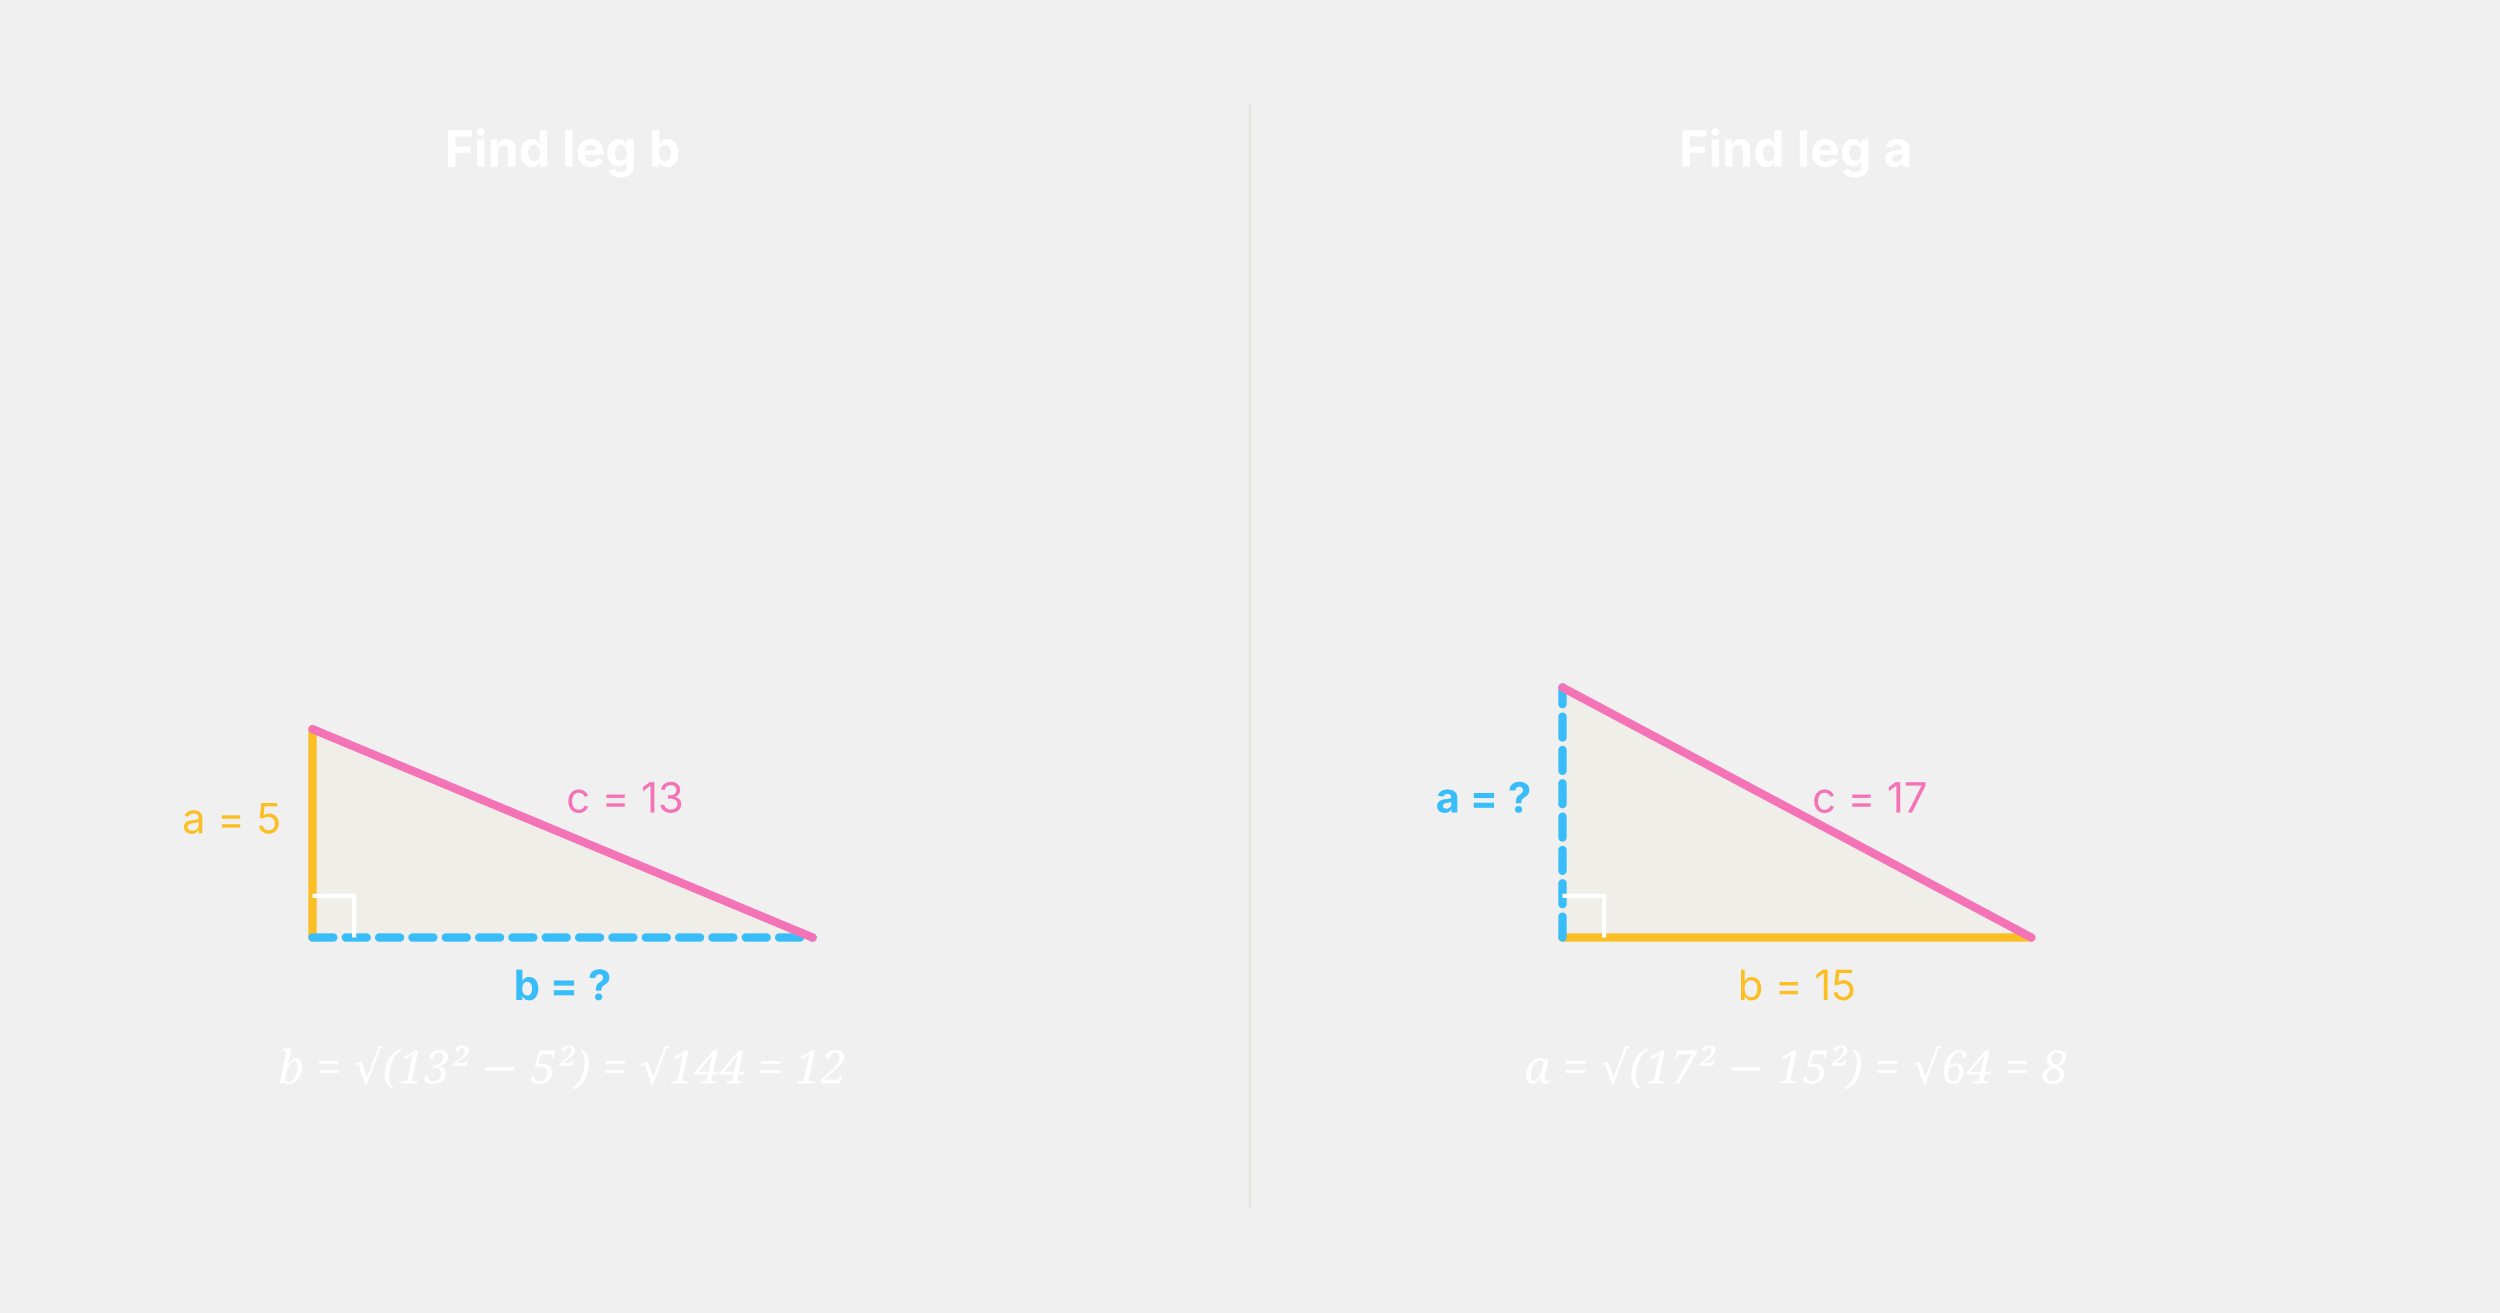
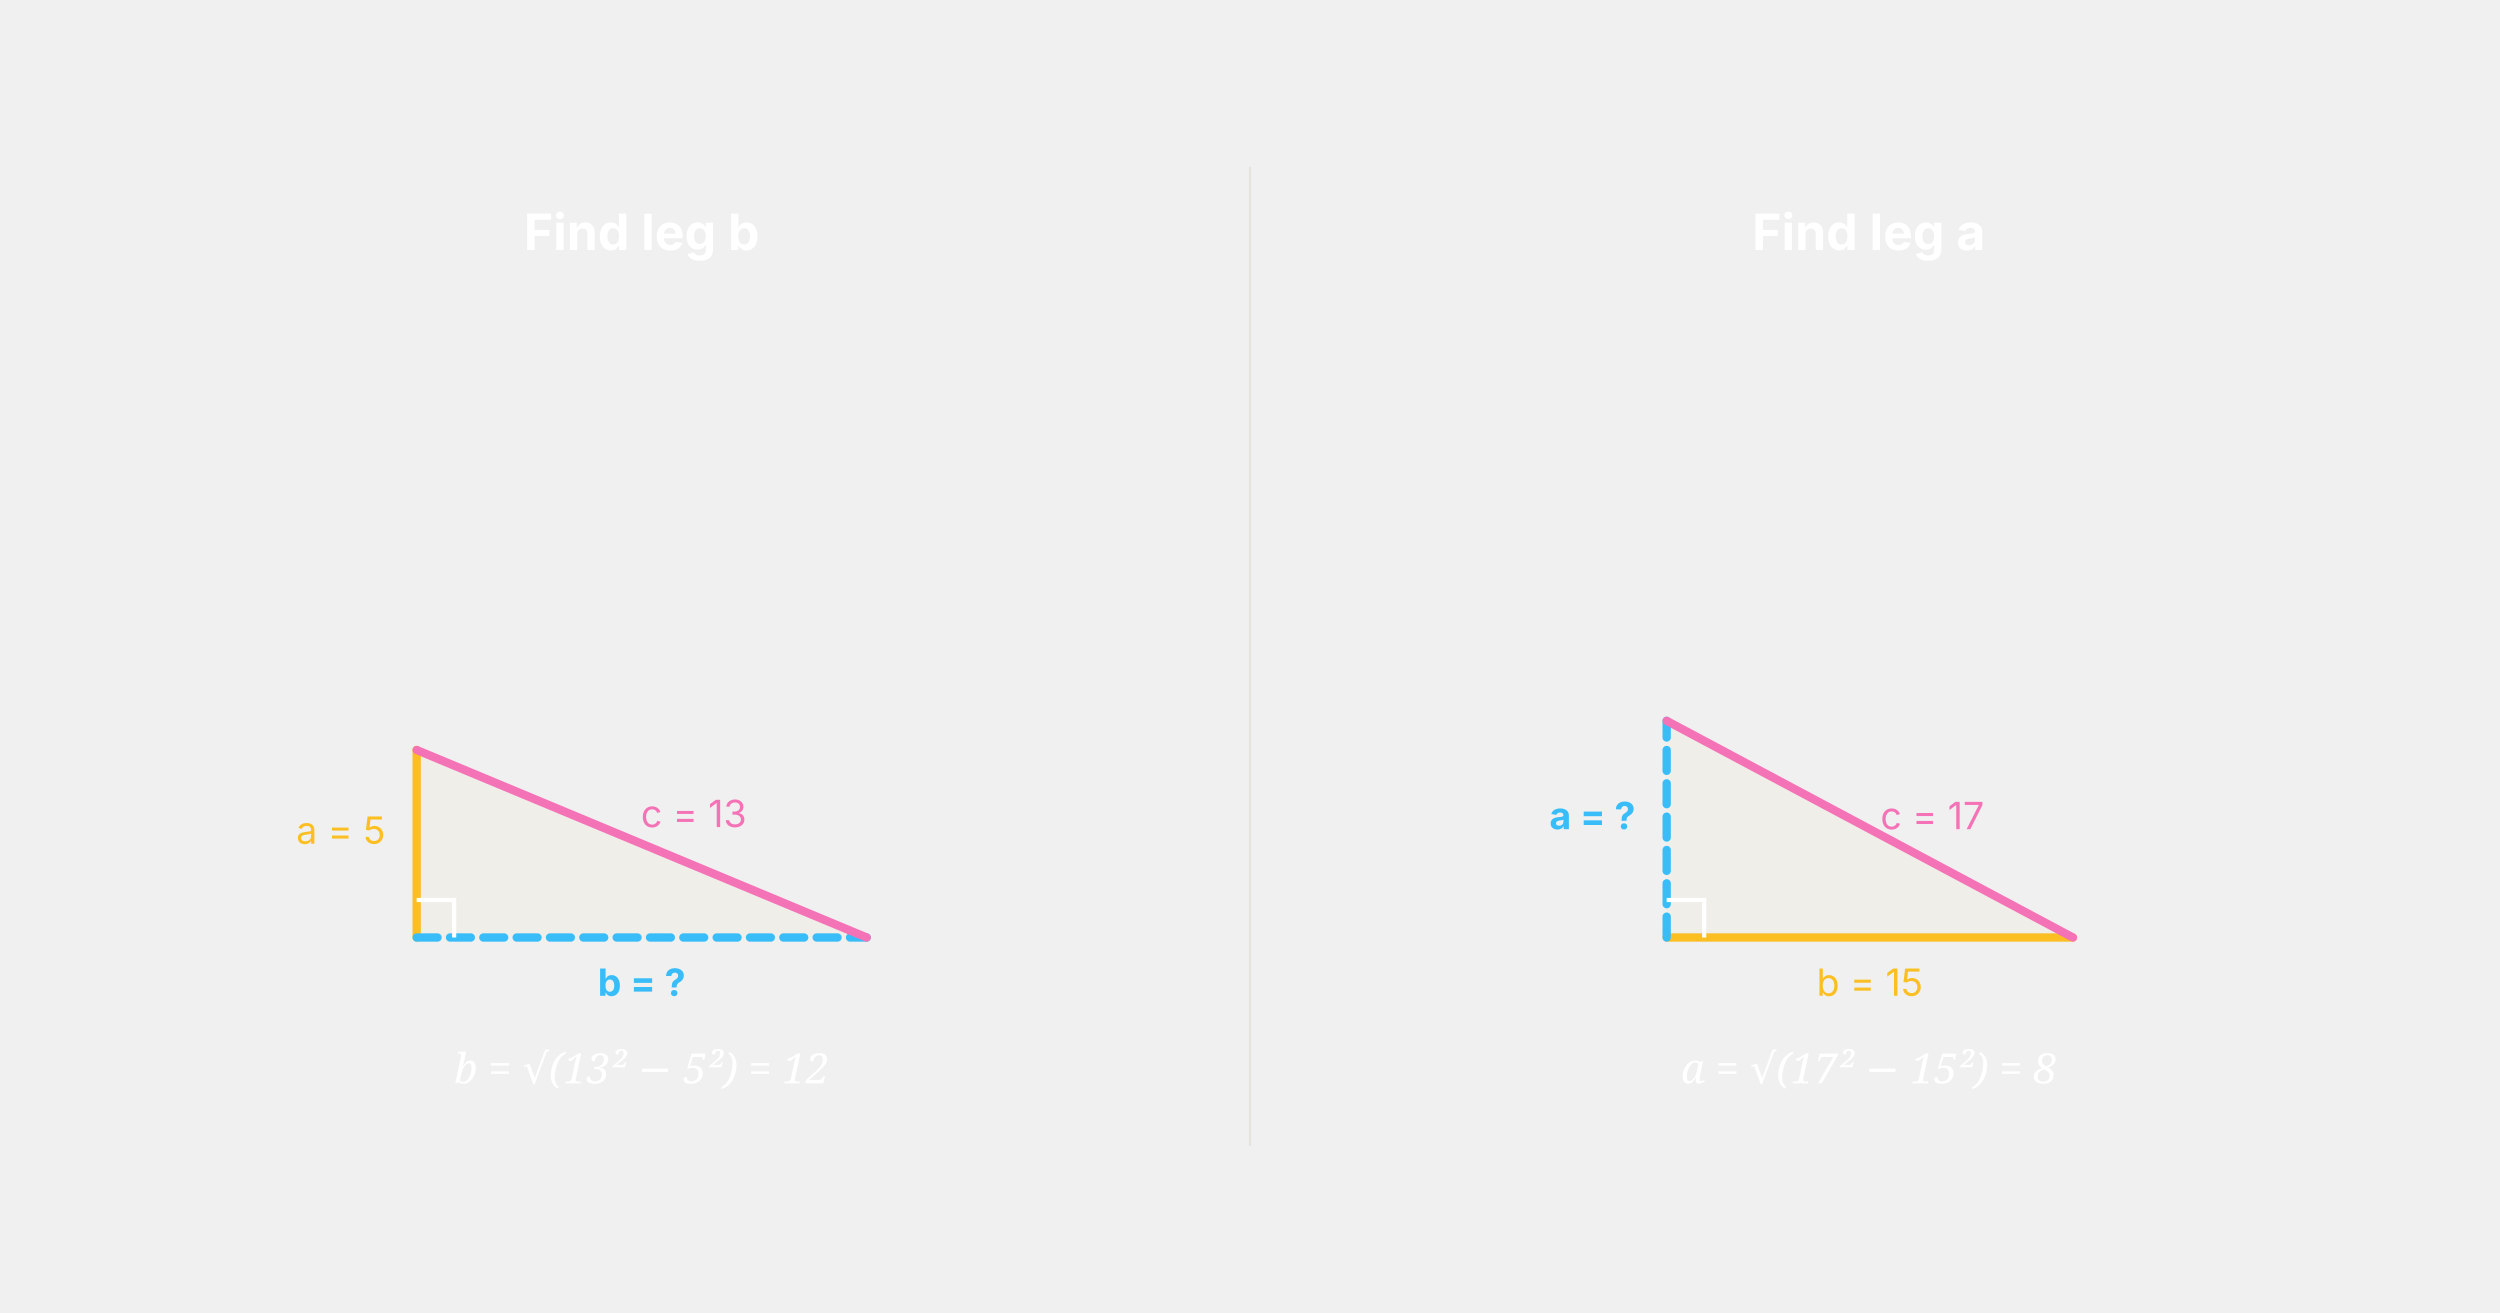
<svg xmlns="http://www.w3.org/2000/svg" width="1200" height="630" viewBox="0 0 1200 630">
-   <text x="270" y="80" font-family="system-ui, -apple-system, 'Segoe UI', sans-serif" font-size="24" fill="#ffffff" text-anchor="middle" font-weight="bold">Find leg b</text>
-   <polygon points="150,450 150,350 390,450" fill="rgba(241,201,125,0.07)" />
-   <line x1="150" y1="450" x2="150" y2="350" stroke="#fbbf24" stroke-width="4" stroke-linecap="round" />
-   <line x1="150" y1="450" x2="390" y2="450" stroke="#38bdf8" stroke-width="4" stroke-linecap="round" stroke-dasharray="10 6" />
-   <line x1="150" y1="350" x2="390" y2="450" stroke="#f472b6" stroke-width="4" stroke-linecap="round" />
-   <polyline points="150,430 170,430 170,450" stroke="#ffffff" stroke-width="2" fill="none" />
-   <text x="135" y="400.0" font-family="system-ui, -apple-system, 'Segoe UI', sans-serif" font-size="20" fill="#fbbf24" text-anchor="end">a = 5</text>
-   <text x="270.0" y="480" font-family="system-ui, -apple-system, 'Segoe UI', sans-serif" font-size="20" fill="#38bdf8" text-anchor="middle" font-weight="bold">b = ?</text>
-   <text x="300.0" y="390.0" font-family="system-ui, -apple-system, 'Segoe UI', sans-serif" font-size="20" fill="#f472b6" text-anchor="middle">c = 13</text>
-   <text x="270" y="520" font-family="Noto Serif, Georgia, serif" font-size="22" fill="#ffffff" text-anchor="middle" font-style="italic">b = √(13² − 5²) = √144 = 12</text>
-   <line x1="600" y1="50" x2="600" y2="580" stroke="#d0c5af" stroke-width="1" opacity="0.3" />
-   <text x="862" y="80" font-family="system-ui, -apple-system, 'Segoe UI', sans-serif" font-size="24" fill="#ffffff" text-anchor="middle" font-weight="bold">Find leg a</text>
-   <polygon points="750,450 975,450 750,330" fill="rgba(241,201,125,0.07)" />
-   <line x1="750" y1="450" x2="975" y2="450" stroke="#fbbf24" stroke-width="4" stroke-linecap="round" />
-   <line x1="750" y1="450" x2="750" y2="330" stroke="#38bdf8" stroke-width="4" stroke-linecap="round" stroke-dasharray="10 6" />
-   <line x1="975" y1="450" x2="750" y2="330" stroke="#f472b6" stroke-width="4" stroke-linecap="round" />
-   <polyline points="750,430 770,430 770,450" stroke="#ffffff" stroke-width="2" fill="none" />
-   <text x="862.5" y="480" font-family="system-ui, -apple-system, 'Segoe UI', sans-serif" font-size="20" fill="#fbbf24" text-anchor="middle">b = 15</text>
-   <text x="735" y="390.0" font-family="system-ui, -apple-system, 'Segoe UI', sans-serif" font-size="20" fill="#38bdf8" text-anchor="end" font-weight="bold">a = ?</text>
-   <text x="897.5" y="390.0" font-family="system-ui, -apple-system, 'Segoe UI', sans-serif" font-size="20" fill="#f472b6" text-anchor="middle">c = 17</text>
-   <text x="862" y="520" font-family="Noto Serif, Georgia, serif" font-size="22" fill="#ffffff" text-anchor="middle" font-style="italic">a = √(17² − 15²) = √64 = 8</text>
+   <text x="308" y="120" font-family="system-ui, -apple-system, 'Segoe UI', sans-serif" font-size="24" fill="#ffffff" text-anchor="middle" font-weight="bold">Find leg b</text>
+   <polygon points="200,450 200,360 416,450" fill="rgba(241,201,125,0.07)" />
+   <line x1="200" y1="450" x2="200" y2="360" stroke="#fbbf24" stroke-width="4" stroke-linecap="round" />
+   <line x1="200" y1="450" x2="416" y2="450" stroke="#38bdf8" stroke-width="4" stroke-linecap="round" stroke-dasharray="10 6" />
+   <line x1="200" y1="360" x2="416" y2="450" stroke="#f472b6" stroke-width="4" stroke-linecap="round" />
+   <polyline points="200,432 218,432 218,450" stroke="#ffffff" stroke-width="2" fill="none" />
+   <text x="185" y="405.0" font-family="system-ui, -apple-system, 'Segoe UI', sans-serif" font-size="18" fill="#fbbf24" text-anchor="end">a = 5</text>
+   <text x="308.0" y="478" font-family="system-ui, -apple-system, 'Segoe UI', sans-serif" font-size="18" fill="#38bdf8" text-anchor="middle" font-weight="bold">b = ?</text>
+   <text x="333.0" y="397.0" font-family="system-ui, -apple-system, 'Segoe UI', sans-serif" font-size="18" fill="#f472b6" text-anchor="middle">c = 13</text>
+   <text x="308" y="520" font-family="Noto Serif, Georgia, serif" font-size="20" fill="#ffffff" text-anchor="middle" font-style="italic">b = √(13² − 5²) = 12</text>
+   <line x1="600" y1="80" x2="600" y2="550" stroke="#d0c5af" stroke-width="1" opacity="0.3" />
+   <text x="897" y="120" font-family="system-ui, -apple-system, 'Segoe UI', sans-serif" font-size="24" fill="#ffffff" text-anchor="middle" font-weight="bold">Find leg a</text>
+   <polygon points="800,450 995,450 800,346" fill="rgba(241,201,125,0.07)" />
+   <line x1="800" y1="450" x2="995" y2="450" stroke="#fbbf24" stroke-width="4" stroke-linecap="round" />
+   <line x1="800" y1="450" x2="800" y2="346" stroke="#38bdf8" stroke-width="4" stroke-linecap="round" stroke-dasharray="10 6" />
+   <line x1="995" y1="450" x2="800" y2="346" stroke="#f472b6" stroke-width="4" stroke-linecap="round" />
+   <polyline points="800,432 818,432 818,450" stroke="#ffffff" stroke-width="2" fill="none" />
+   <text x="897.5" y="478" font-family="system-ui, -apple-system, 'Segoe UI', sans-serif" font-size="18" fill="#fbbf24" text-anchor="middle">b = 15</text>
+   <text x="785" y="398.0" font-family="system-ui, -apple-system, 'Segoe UI', sans-serif" font-size="18" fill="#38bdf8" text-anchor="end" font-weight="bold">a = ?</text>
+   <text x="927.5" y="398.0" font-family="system-ui, -apple-system, 'Segoe UI', sans-serif" font-size="18" fill="#f472b6" text-anchor="middle">c = 17</text>
+   <text x="897" y="520" font-family="Noto Serif, Georgia, serif" font-size="20" fill="#ffffff" text-anchor="middle" font-style="italic">a = √(17² − 15²) = 8</text>
</svg>
